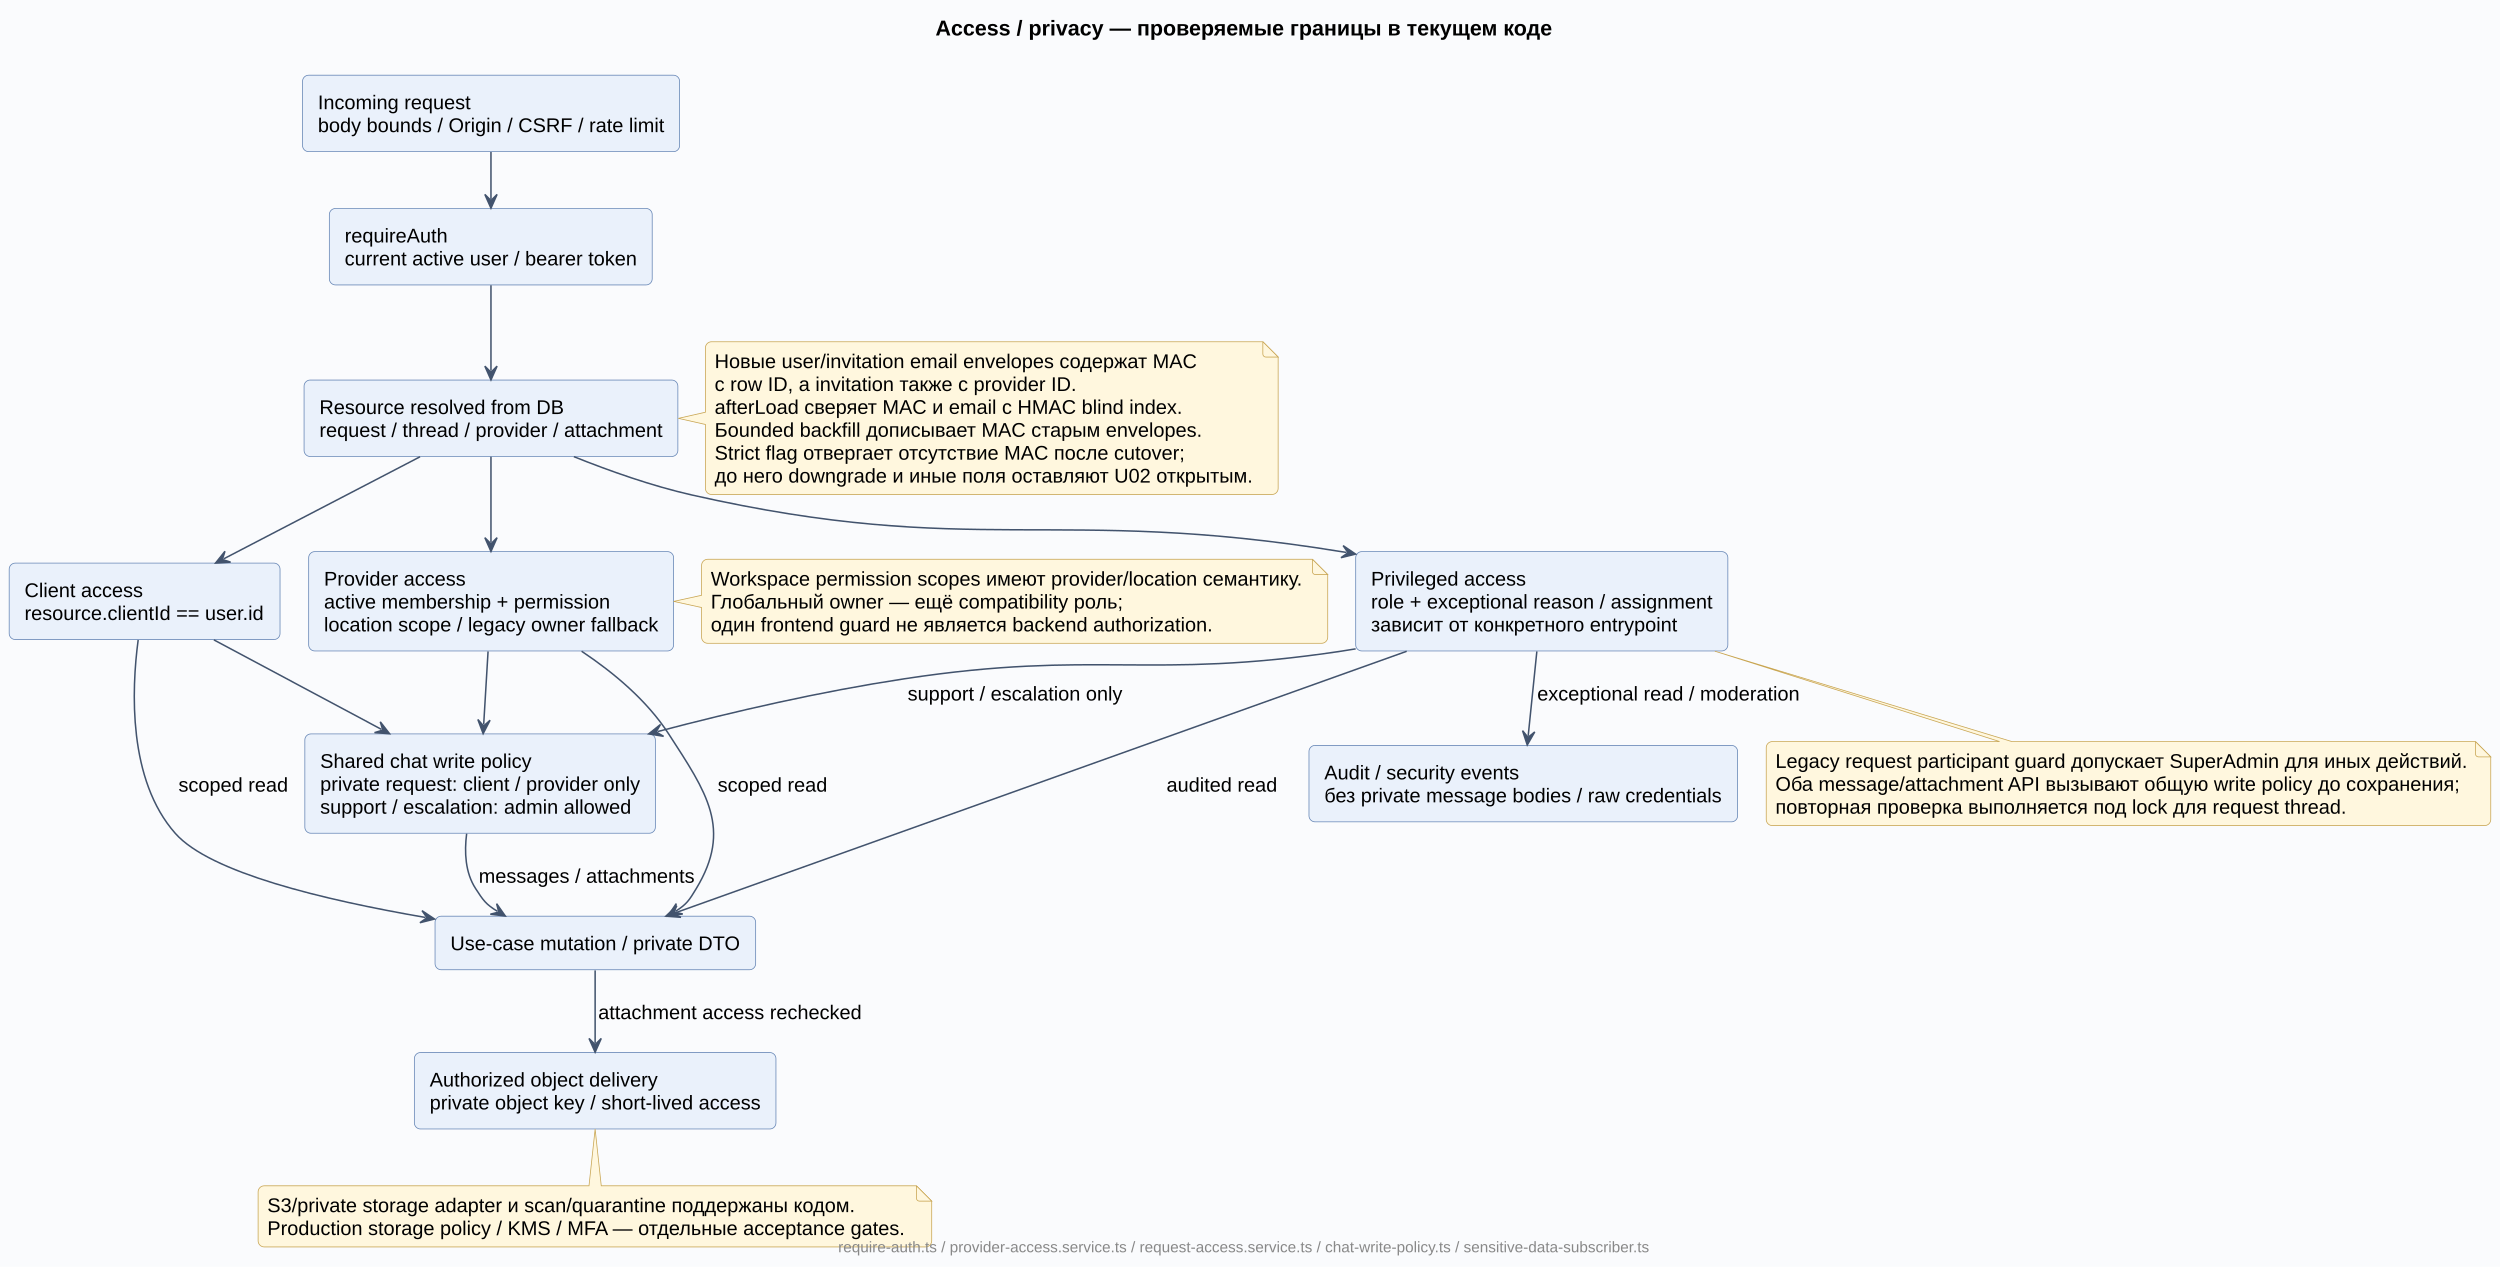
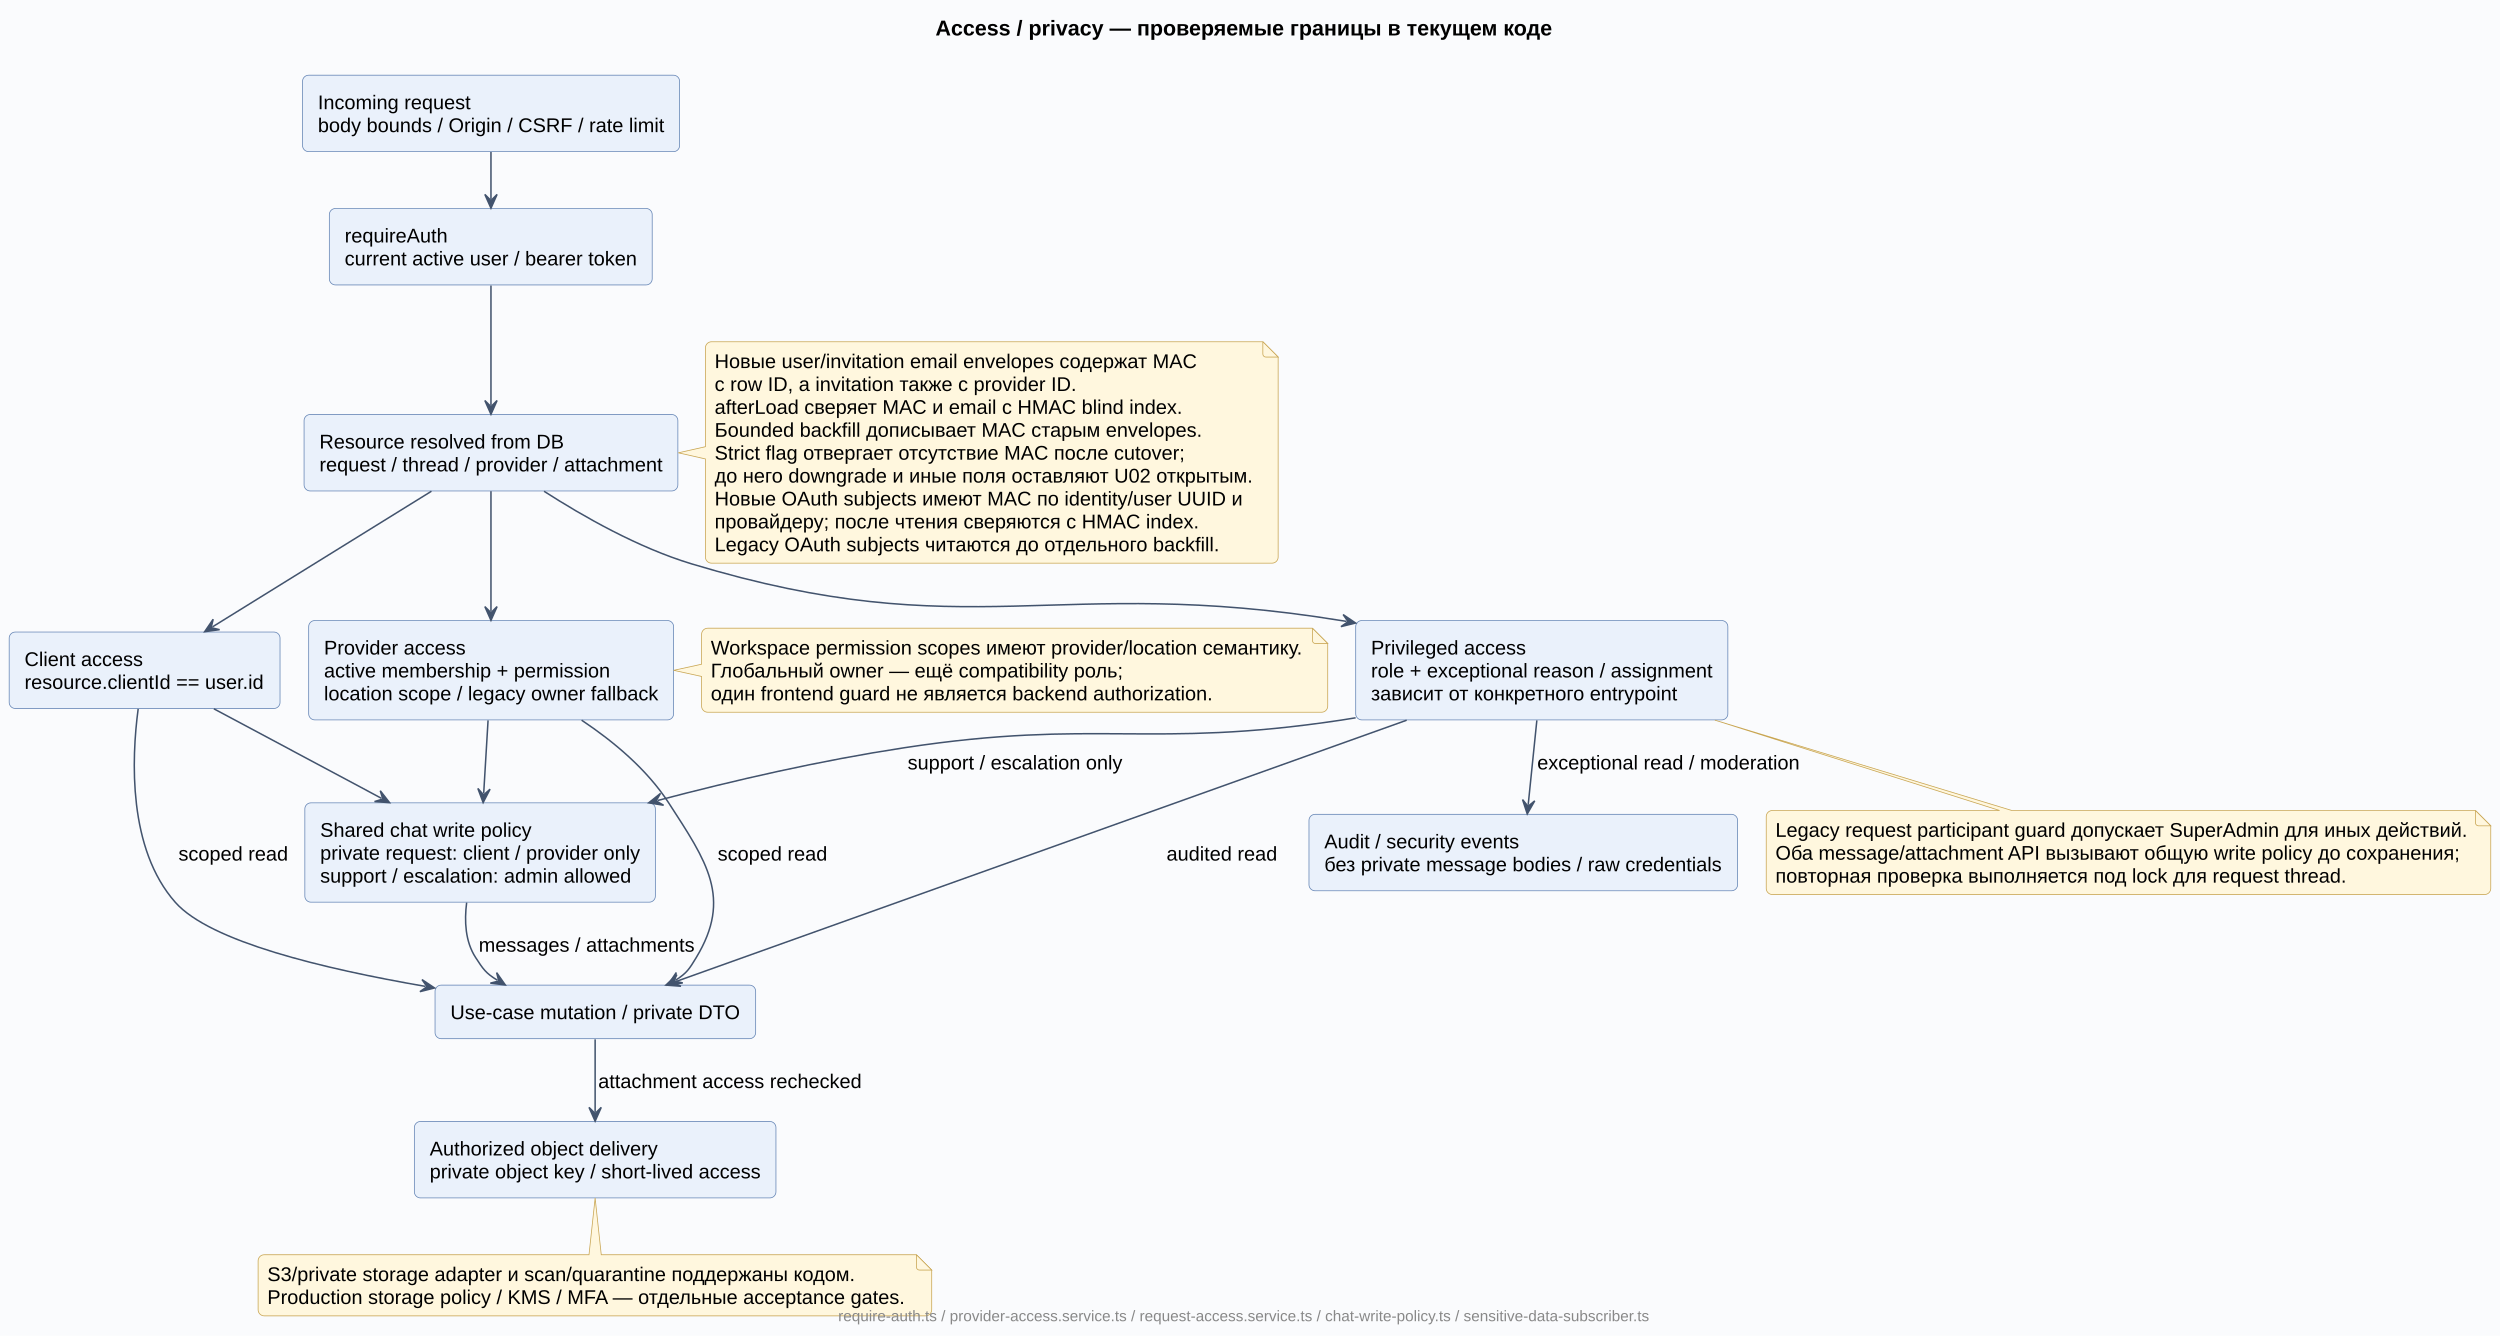
- <svg xmlns="http://www.w3.org/2000/svg" contentStyleType="text/css" data-diagram-type="DESCRIPTION" height="827px" preserveAspectRatio="none" style="width:1632px;height:827px;background:#FAFBFD;" version="1.1" viewBox="0 0 1632 827" width="1632px" zoomAndPan="magnify">
+ <svg xmlns="http://www.w3.org/2000/svg" contentStyleType="text/css" data-diagram-type="DESCRIPTION" height="872px" preserveAspectRatio="none" style="width:1632px;height:872px;background:#FAFBFD;" version="1.1" viewBox="0 0 1632 872" width="1632px" zoomAndPan="magnify">
  <defs />
  <g>
-     <rect fill="#FAFBFD" height="827" style="stroke:none;stroke-width:1;" width="1632" x="0" y="0" />
+     <rect fill="#FAFBFD" height="872" style="stroke:none;stroke-width:1;" width="1632" x="0" y="0" />
    <g class="title" data-source-line="2">
      <text fill="#000000" font-family="Arial" font-size="14" font-weight="bold" lengthAdjust="spacing" textLength="403.662" x="610.669" y="23.132">Access / privacy — проверяемые границы в текущем коде</text>
    </g>
    <g class="entity" data-qualified-name="Input" data-source-line="4" id="ent0002">
      <rect fill="#EAF1FB" height="49.898" rx="4" ry="4" style="stroke:#6585B5;stroke-width:0.5;" width="246.142" x="197.5" y="49.099" />
      <text fill="#000000" font-family="Arial" font-size="13" lengthAdjust="spacing" textLength="99.722" x="207.5" y="71.293">Incoming request</text>
      <text fill="#000000" font-family="Arial" font-size="13" lengthAdjust="spacing" textLength="226.142" x="207.5" y="86.241">body bounds / Origin / CSRF / rate limit</text>
    </g>
    <g class="entity" data-qualified-name="Auth" data-source-line="5" id="ent0003">
      <rect fill="#EAF1FB" height="49.898" rx="4" ry="4" style="stroke:#6585B5;stroke-width:0.5;" width="210.76" x="215" y="136.099" />
      <text fill="#000000" font-family="Arial" font-size="13" lengthAdjust="spacing" textLength="67.209" x="225" y="158.292">requireAuth</text>
      <text fill="#000000" font-family="Arial" font-size="13" lengthAdjust="spacing" textLength="190.76" x="225" y="173.241">current active user / bearer token</text>
    </g>
    <g class="entity" data-qualified-name="Resource" data-source-line="6" id="ent0004">
-       <rect fill="#EAF1FB" height="49.898" rx="4" ry="4" style="stroke:#6585B5;stroke-width:0.5;" width="244.009" x="198.5" y="248.099" />
-       <text fill="#000000" font-family="Arial" font-size="13" lengthAdjust="spacing" textLength="159.669" x="208.5" y="270.293">Resource resolved from DB</text>
-       <text fill="#000000" font-family="Arial" font-size="13" lengthAdjust="spacing" textLength="224.009" x="208.5" y="285.241">request / thread / provider / attachment</text>
+       <rect fill="#EAF1FB" height="49.898" rx="4" ry="4" style="stroke:#6585B5;stroke-width:0.5;" width="244.009" x="198.5" y="270.599" />
+       <text fill="#000000" font-family="Arial" font-size="13" lengthAdjust="spacing" textLength="159.669" x="208.5" y="292.793">Resource resolved from DB</text>
+       <text fill="#000000" font-family="Arial" font-size="13" lengthAdjust="spacing" textLength="224.009" x="208.5" y="307.741">request / thread / provider / attachment</text>
    </g>
    <g class="entity" data-qualified-name="Client" data-source-line="7" id="ent0005">
-       <rect fill="#EAF1FB" height="49.898" rx="4" ry="4" style="stroke:#6585B5;stroke-width:0.5;" width="176.806" x="6" y="367.599" />
-       <text fill="#000000" font-family="Arial" font-size="13" lengthAdjust="spacing" textLength="77.308" x="16" y="389.793">Client access</text>
-       <text fill="#000000" font-family="Arial" font-size="13" lengthAdjust="spacing" textLength="156.806" x="16" y="404.741">resource.clientId == user.id</text>
+       <rect fill="#EAF1FB" height="49.898" rx="4" ry="4" style="stroke:#6585B5;stroke-width:0.5;" width="176.806" x="6" y="412.599" />
+       <text fill="#000000" font-family="Arial" font-size="13" lengthAdjust="spacing" textLength="77.308" x="16" y="434.793">Client access</text>
+       <text fill="#000000" font-family="Arial" font-size="13" lengthAdjust="spacing" textLength="156.806" x="16" y="449.741">resource.clientId == user.id</text>
    </g>
    <g class="entity" data-qualified-name="Provider" data-source-line="8" id="ent0006">
-       <rect fill="#EAF1FB" height="64.846" rx="4" ry="4" style="stroke:#6585B5;stroke-width:0.5;" width="238.232" x="201.5" y="360.099" />
-       <text fill="#000000" font-family="Arial" font-size="13" lengthAdjust="spacing" textLength="92.479" x="211.5" y="382.293">Provider access</text>
-       <text fill="#000000" font-family="Arial" font-size="13" lengthAdjust="spacing" textLength="186.767" x="211.5" y="397.241">active membership + permission</text>
-       <text fill="#000000" font-family="Arial" font-size="13" lengthAdjust="spacing" textLength="218.232" x="211.5" y="412.19">location scope / legacy owner fallback</text>
+       <rect fill="#EAF1FB" height="64.846" rx="4" ry="4" style="stroke:#6585B5;stroke-width:0.5;" width="238.232" x="201.5" y="405.099" />
+       <text fill="#000000" font-family="Arial" font-size="13" lengthAdjust="spacing" textLength="92.479" x="211.5" y="427.293">Provider access</text>
+       <text fill="#000000" font-family="Arial" font-size="13" lengthAdjust="spacing" textLength="186.767" x="211.5" y="442.241">active membership + permission</text>
+       <text fill="#000000" font-family="Arial" font-size="13" lengthAdjust="spacing" textLength="218.232" x="211.5" y="457.19">location scope / legacy owner fallback</text>
    </g>
    <g class="entity" data-qualified-name="Admin" data-source-line="9" id="ent0007">
-       <rect fill="#EAF1FB" height="64.846" rx="4" ry="4" style="stroke:#6585B5;stroke-width:0.5;" width="242.936" x="885" y="360.099" />
-       <text fill="#000000" font-family="Arial" font-size="13" lengthAdjust="spacing" textLength="101.156" x="895" y="382.293">Privileged access</text>
-       <text fill="#000000" font-family="Arial" font-size="13" lengthAdjust="spacing" textLength="222.936" x="895" y="397.241">role + exceptional reason / assignment</text>
-       <text fill="#000000" font-family="Arial" font-size="13" lengthAdjust="spacing" textLength="200.764" x="895" y="412.19">зависит от конкретного entrypoint</text>
+       <rect fill="#EAF1FB" height="64.846" rx="4" ry="4" style="stroke:#6585B5;stroke-width:0.5;" width="242.936" x="885" y="405.099" />
+       <text fill="#000000" font-family="Arial" font-size="13" lengthAdjust="spacing" textLength="101.156" x="895" y="427.293">Privileged access</text>
+       <text fill="#000000" font-family="Arial" font-size="13" lengthAdjust="spacing" textLength="222.936" x="895" y="442.241">role + exceptional reason / assignment</text>
+       <text fill="#000000" font-family="Arial" font-size="13" lengthAdjust="spacing" textLength="200.764" x="895" y="457.19">зависит от конкретного entrypoint</text>
    </g>
    <g class="entity" data-qualified-name="ChatWrite" data-source-line="10" id="ent0008">
-       <rect fill="#EAF1FB" height="64.846" rx="4" ry="4" style="stroke:#6585B5;stroke-width:0.5;" width="228.825" x="199" y="479.099" />
-       <text fill="#000000" font-family="Arial" font-size="13" lengthAdjust="spacing" textLength="138.011" x="209" y="501.293">Shared chat write policy</text>
-       <text fill="#000000" font-family="Arial" font-size="13" lengthAdjust="spacing" textLength="208.825" x="209" y="516.241">private request: client / provider only</text>
-       <text fill="#000000" font-family="Arial" font-size="13" lengthAdjust="spacing" textLength="203.061" x="209" y="531.19">support / escalation: admin allowed</text>
+       <rect fill="#EAF1FB" height="64.846" rx="4" ry="4" style="stroke:#6585B5;stroke-width:0.5;" width="228.825" x="199" y="524.099" />
+       <text fill="#000000" font-family="Arial" font-size="13" lengthAdjust="spacing" textLength="138.011" x="209" y="546.293">Shared chat write policy</text>
+       <text fill="#000000" font-family="Arial" font-size="13" lengthAdjust="spacing" textLength="208.825" x="209" y="561.241">private request: client / provider only</text>
+       <text fill="#000000" font-family="Arial" font-size="13" lengthAdjust="spacing" textLength="203.061" x="209" y="576.19">support / escalation: admin allowed</text>
    </g>
    <g class="entity" data-qualified-name="Result" data-source-line="11" id="ent0009">
-       <rect fill="#EAF1FB" height="34.949" rx="4" ry="4" style="stroke:#6585B5;stroke-width:0.5;" width="209.287" x="284" y="598.099" />
-       <text fill="#000000" font-family="Arial" font-size="13" lengthAdjust="spacing" textLength="189.287" x="294" y="620.293">Use-case mutation / private DTO</text>
+       <rect fill="#EAF1FB" height="34.949" rx="4" ry="4" style="stroke:#6585B5;stroke-width:0.5;" width="209.287" x="284" y="643.099" />
+       <text fill="#000000" font-family="Arial" font-size="13" lengthAdjust="spacing" textLength="189.287" x="294" y="665.293">Use-case mutation / private DTO</text>
    </g>
    <g class="entity" data-qualified-name="Object" data-source-line="12" id="ent0010">
-       <rect fill="#EAF1FB" height="49.898" rx="4" ry="4" style="stroke:#6585B5;stroke-width:0.5;" width="236.036" x="270.5" y="687.099" />
-       <text fill="#000000" font-family="Arial" font-size="13" lengthAdjust="spacing" textLength="148.859" x="280.5" y="709.293">Authorized object delivery</text>
-       <text fill="#000000" font-family="Arial" font-size="13" lengthAdjust="spacing" textLength="216.036" x="280.5" y="724.241">private object key / short-lived access</text>
+       <rect fill="#EAF1FB" height="49.898" rx="4" ry="4" style="stroke:#6585B5;stroke-width:0.5;" width="236.036" x="270.5" y="732.099" />
+       <text fill="#000000" font-family="Arial" font-size="13" lengthAdjust="spacing" textLength="148.859" x="280.5" y="754.293">Authorized object delivery</text>
+       <text fill="#000000" font-family="Arial" font-size="13" lengthAdjust="spacing" textLength="216.036" x="280.5" y="769.241">private object key / short-lived access</text>
    </g>
    <g class="entity" data-qualified-name="Audit" data-source-line="13" id="ent0011">
-       <rect fill="#EAF1FB" height="49.898" rx="4" ry="4" style="stroke:#6585B5;stroke-width:0.5;" width="279.81" x="854.5" y="486.599" />
-       <text fill="#000000" font-family="Arial" font-size="13" lengthAdjust="spacing" textLength="127.169" x="864.5" y="508.793">Audit / security events</text>
-       <text fill="#000000" font-family="Arial" font-size="13" lengthAdjust="spacing" textLength="259.81" x="864.5" y="523.741">без private message bodies / raw credentials</text>
+       <rect fill="#EAF1FB" height="49.898" rx="4" ry="4" style="stroke:#6585B5;stroke-width:0.5;" width="279.81" x="854.5" y="531.599" />
+       <text fill="#000000" font-family="Arial" font-size="13" lengthAdjust="spacing" textLength="127.169" x="864.5" y="553.793">Audit / security events</text>
+       <text fill="#000000" font-family="Arial" font-size="13" lengthAdjust="spacing" textLength="259.81" x="864.5" y="568.741">без private message bodies / raw credentials</text>
    </g>
    <g class="entity" data-qualified-name="GMN26" data-source-line="29" id="ent0027">
-       <path d="M458,369.099 L458,388.599 L439.732,392.599 L458,396.599 L458,415.945 A4,4 0 0 0 462,419.945 L862.734,419.945 A4,4 0 0 0 866.734,415.945 L866.734,375.099 L856.734,365.099 L462,365.099 A4,4 0 0 0 458,369.099" fill="#FFF7DE" style="stroke:#C8A552;stroke-width:0.5;" />
-       <path d="M856.734,365.099 L856.734,373.099 A2,2 0 0 0 858.734,375.099 L866.734,375.099 L856.734,365.099" fill="#FFF7DE" style="stroke:#C8A552;stroke-width:0.5;" />
-       <text fill="#000000" font-family="Arial" font-size="13" lengthAdjust="spacing" textLength="387.734" x="464" y="382.293">Workspace permission scopes имеют provider/location семантику.</text>
-       <text fill="#000000" font-family="Arial" font-size="13" lengthAdjust="spacing" textLength="270.252" x="464" y="397.241">Глобальный owner — ещё compatibility роль;</text>
-       <text fill="#000000" font-family="Arial" font-size="13" lengthAdjust="spacing" textLength="328.783" x="464" y="412.19">один frontend guard не является backend authorization.</text>
+       <path d="M458,414.099 L458,433.599 L439.732,437.599 L458,441.599 L458,460.945 A4,4 0 0 0 462,464.945 L862.734,464.945 A4,4 0 0 0 866.734,460.945 L866.734,420.099 L856.734,410.099 L462,410.099 A4,4 0 0 0 458,414.099" fill="#FFF7DE" style="stroke:#C8A552;stroke-width:0.5;" />
+       <path d="M856.734,410.099 L856.734,418.099 A2,2 0 0 0 858.734,420.099 L866.734,420.099 L856.734,410.099" fill="#FFF7DE" style="stroke:#C8A552;stroke-width:0.5;" />
+       <text fill="#000000" font-family="Arial" font-size="13" lengthAdjust="spacing" textLength="387.734" x="464" y="427.293">Workspace permission scopes имеют provider/location семантику.</text>
+       <text fill="#000000" font-family="Arial" font-size="13" lengthAdjust="spacing" textLength="270.252" x="464" y="442.241">Глобальный owner — ещё compatibility роль;</text>
+       <text fill="#000000" font-family="Arial" font-size="13" lengthAdjust="spacing" textLength="328.783" x="464" y="457.19">один frontend guard не является backend authorization.</text>
    </g>
    <g class="entity" data-qualified-name="GMN29" data-source-line="34" id="ent0030">
-       <path d="M460.5,227.099 L460.5,269.099 L442.806,273.099 L460.5,277.099 L460.5,318.791 A4,4 0 0 0 464.5,322.791 L830.379,322.791 A4,4 0 0 0 834.379,318.791 L834.379,233.099 L824.379,223.099 L464.5,223.099 A4,4 0 0 0 460.5,227.099" fill="#FFF7DE" style="stroke:#C8A552;stroke-width:0.5;" />
+       <path d="M460.5,227.099 L460.5,291.599 L442.806,295.599 L460.5,299.599 L460.5,363.637 A4,4 0 0 0 464.5,367.637 L830.379,367.637 A4,4 0 0 0 834.379,363.637 L834.379,233.099 L824.379,223.099 L464.5,223.099 A4,4 0 0 0 460.5,227.099" fill="#FFF7DE" style="stroke:#C8A552;stroke-width:0.5;" />
      <path d="M824.379,223.099 L824.379,231.099 A2,2 0 0 0 826.379,233.099 L834.379,233.099 L824.379,223.099" fill="#FFF7DE" style="stroke:#C8A552;stroke-width:0.5;" />
      <text fill="#000000" font-family="Arial" font-size="13" lengthAdjust="spacing" textLength="315.244" x="466.5" y="240.292">Новые user/invitation email envelopes содержат MAC</text>
      <text fill="#000000" font-family="Arial" font-size="13" lengthAdjust="spacing" textLength="236.368" x="466.5" y="255.241">с row ID, а invitation также с provider ID.</text>
      <text fill="#000000" font-family="Arial" font-size="13" lengthAdjust="spacing" textLength="306.065" x="466.5" y="270.19">afterLoad сверяет MAC и email с HMAC blind index.</text>
      <text fill="#000000" font-family="Arial" font-size="13" lengthAdjust="spacing" textLength="318.951" x="466.5" y="285.139">Бounded backfill дописывает MAC старым envelopes.</text>
      <text fill="#000000" font-family="Arial" font-size="13" lengthAdjust="spacing" textLength="308.655" x="466.5" y="300.087">Strict flag отвергает отсутствие MAC после cutover;</text>
      <text fill="#000000" font-family="Arial" font-size="13" lengthAdjust="spacing" textLength="352.879" x="466.5" y="315.036">до него downgrade и иные поля оставляют U02 открытым.</text>
+       <text fill="#000000" font-family="Arial" font-size="13" lengthAdjust="spacing" textLength="344.957" x="466.5" y="329.985">Новые OAuth subjects имеют MAC по identity/user UUID и</text>
+       <text fill="#000000" font-family="Arial" font-size="13" lengthAdjust="spacing" textLength="317.364" x="466.5" y="344.934">провайдеру; после чтения сверяются с HMAC index.</text>
+       <text fill="#000000" font-family="Arial" font-size="13" lengthAdjust="spacing" textLength="331.5" x="466.5" y="359.882">Legacy OAuth subjects читаются до отдельного backfill.</text>
    </g>
-     <g class="entity" data-qualified-name="GMN32" data-source-line="42" id="ent0033">
-       <path d="M1153,488.099 L1153,534.945 A4,4 0 0 0 1157,538.945 L1621.966,538.945 A4,4 0 0 0 1625.966,534.945 L1625.966,494.099 L1615.966,484.099 L1313.318,484.099 L1119.457,425.107 L1305.318,484.099 L1157,484.099 A4,4 0 0 0 1153,488.099" fill="#FFF7DE" style="stroke:#C8A552;stroke-width:0.5;" />
-       <path d="M1615.966,484.099 L1615.966,492.099 A2,2 0 0 0 1617.966,494.099 L1625.966,494.099 L1615.966,484.099" fill="#FFF7DE" style="stroke:#C8A552;stroke-width:0.5;" />
-       <text fill="#000000" font-family="Arial" font-size="13" lengthAdjust="spacing" textLength="451.966" x="1159" y="501.293">Legacy request participant guard допускает SuperAdmin для иных действий.</text>
-       <text fill="#000000" font-family="Arial" font-size="13" lengthAdjust="spacing" textLength="448.018" x="1159" y="516.241">Оба message/attachment API вызывают общую write policy до сохранения;</text>
-       <text fill="#000000" font-family="Arial" font-size="13" lengthAdjust="spacing" textLength="374.169" x="1159" y="531.19">повторная проверка выполняется под lock для request thread.</text>
+     <g class="entity" data-qualified-name="GMN32" data-source-line="45" id="ent0033">
+       <path d="M1153,533.099 L1153,579.945 A4,4 0 0 0 1157,583.945 L1621.966,583.945 A4,4 0 0 0 1625.966,579.945 L1625.966,539.099 L1615.966,529.099 L1313.318,529.099 L1119.457,470.107 L1305.318,529.099 L1157,529.099 A4,4 0 0 0 1153,533.099" fill="#FFF7DE" style="stroke:#C8A552;stroke-width:0.5;" />
+       <path d="M1615.966,529.099 L1615.966,537.099 A2,2 0 0 0 1617.966,539.099 L1625.966,539.099 L1615.966,529.099" fill="#FFF7DE" style="stroke:#C8A552;stroke-width:0.5;" />
+       <text fill="#000000" font-family="Arial" font-size="13" lengthAdjust="spacing" textLength="451.966" x="1159" y="546.293">Legacy request participant guard допускает SuperAdmin для иных действий.</text>
+       <text fill="#000000" font-family="Arial" font-size="13" lengthAdjust="spacing" textLength="448.018" x="1159" y="561.241">Оба message/attachment API вызывают общую write policy до сохранения;</text>
+       <text fill="#000000" font-family="Arial" font-size="13" lengthAdjust="spacing" textLength="374.169" x="1159" y="576.19">повторная проверка выполняется под lock для request thread.</text>
    </g>
-     <g class="entity" data-qualified-name="GMN35" data-source-line="47" id="ent0036">
-       <path d="M168.5,778.099 L168.5,809.996 A4,4 0 0 0 172.5,813.996 L604.217,813.996 A4,4 0 0 0 608.217,809.996 L608.217,784.099 L598.217,774.099 L392.5,774.099 L388.5,737.101 L384.5,774.099 L172.5,774.099 A4,4 0 0 0 168.5,778.099" fill="#FFF7DE" style="stroke:#C8A552;stroke-width:0.5;" />
-       <path d="M598.217,774.099 L598.217,782.099 A2,2 0 0 0 600.217,784.099 L608.217,784.099 L598.217,774.099" fill="#FFF7DE" style="stroke:#C8A552;stroke-width:0.5;" />
-       <text fill="#000000" font-family="Arial" font-size="13" lengthAdjust="spacing" textLength="384.059" x="174.5" y="791.293">S3/private storage adapter и scan/quarantine поддержаны кодом.</text>
-       <text fill="#000000" font-family="Arial" font-size="13" lengthAdjust="spacing" textLength="418.717" x="174.5" y="806.241">Production storage policy / KMS / MFA — отдельные acceptance gates.</text>
+     <g class="entity" data-qualified-name="GMN35" data-source-line="50" id="ent0036">
+       <path d="M168.5,823.099 L168.5,854.996 A4,4 0 0 0 172.5,858.996 L604.217,858.996 A4,4 0 0 0 608.217,854.996 L608.217,829.099 L598.217,819.099 L392.5,819.099 L388.5,782.101 L384.5,819.099 L172.5,819.099 A4,4 0 0 0 168.5,823.099" fill="#FFF7DE" style="stroke:#C8A552;stroke-width:0.5;" />
+       <path d="M598.217,819.099 L598.217,827.099 A2,2 0 0 0 600.217,829.099 L608.217,829.099 L598.217,819.099" fill="#FFF7DE" style="stroke:#C8A552;stroke-width:0.5;" />
+       <text fill="#000000" font-family="Arial" font-size="13" lengthAdjust="spacing" textLength="384.059" x="174.5" y="836.293">S3/private storage adapter и scan/quarantine поддержаны кодом.</text>
+       <text fill="#000000" font-family="Arial" font-size="13" lengthAdjust="spacing" textLength="418.717" x="174.5" y="851.241">Production storage policy / KMS / MFA — отдельные acceptance gates.</text>
    </g>
    <g class="link" data-entity-1="ent0002" data-entity-2="ent0003" data-link-type="dependency" id="lnk12">
      <polygon fill="#42536D" points="320.5,135.908,324.5,126.908,320.5,130.908,316.5,126.908,320.5,135.908" style="stroke:#42536D;stroke-width:1;" />
      <path d="M320.5,99.229 C320.5,110.714 320.5,118.415 320.5,129.908" fill="none" style="stroke:#42536D;stroke-width:1;" />
    </g>
    <g class="link" data-entity-1="ent0003" data-entity-2="ent0004" data-link-type="dependency" id="lnk13">
-       <polygon fill="#42536D" points="320.5,248.015,324.5,239.015,320.5,243.015,316.5,239.015,320.5,248.015" style="stroke:#42536D;stroke-width:1;" />
-       <path d="M320.5,186.239 C320.5,204.579 320.5,223.688 320.5,242.015" fill="none" style="stroke:#42536D;stroke-width:1;" />
+       <polygon fill="#42536D" points="320.5,270.45,324.5,261.45,320.5,265.45,316.5,261.45,320.5,270.45" style="stroke:#42536D;stroke-width:1;" />
+       <path d="M320.5,186.401 C320.5,210.308 320.5,240.596 320.5,264.45" fill="none" style="stroke:#42536D;stroke-width:1;" />
    </g>
    <g class="link" data-entity-1="ent0004" data-entity-2="ent0005" data-link-type="dependency" id="lnk14">
-       <polygon fill="#42536D" points="140.718,367.569,150.548,366.967,145.154,365.263,146.858,359.869,140.718,367.569" style="stroke:#42536D;stroke-width:1;" />
-       <path d="M274.22,298.16 C235.22,318.437 185.024,344.534 146.041,364.802" fill="none" style="stroke:#42536D;stroke-width:1;" />
+       <polygon fill="#42536D" points="133.6,412.377,143.357,411.038,137.851,409.744,139.145,404.237,133.6,412.377" style="stroke:#42536D;stroke-width:1;" />
+       <path d="M281.649,320.666 C240.254,346.308 180.191,383.516 138.701,409.218" fill="none" style="stroke:#42536D;stroke-width:1;" />
    </g>
    <g class="link" data-entity-1="ent0004" data-entity-2="ent0006" data-link-type="dependency" id="lnk15">
-       <polygon fill="#42536D" points="320.5,359.984,324.5,350.984,320.5,354.984,316.5,350.984,320.5,359.984" style="stroke:#42536D;stroke-width:1;" />
-       <path d="M320.5,298.16 C320.5,316.019 320.5,334.542 320.5,353.984" fill="none" style="stroke:#42536D;stroke-width:1;" />
+       <polygon fill="#42536D" points="320.5,404.979,324.5,395.979,320.5,399.979,316.5,395.979,320.5,404.979" style="stroke:#42536D;stroke-width:1;" />
+       <path d="M320.5,320.666 C320.5,343.963 320.5,373.414 320.5,398.979" fill="none" style="stroke:#42536D;stroke-width:1;" />
    </g>
    <g class="link" data-entity-1="ent0004" data-entity-2="ent0007" data-link-type="dependency" id="lnk16">
-       <polygon fill="#42536D" points="884.944,361.719,876.794,356.19,880.023,360.834,875.379,364.064,884.944,361.719" style="stroke:#42536D;stroke-width:1;" />
-       <path d="M374.623,298.109 C397.851,307.419 425.567,317.232 451.5,323.099 C635.998,364.838 688.801,329.68 875.5,360.099 C878.617,360.606 875.864,360.087 879.039,360.658" fill="none" style="stroke:#42536D;stroke-width:1;" />
+       <polygon fill="#42536D" points="884.944,406.719,876.794,401.19,880.023,405.834,875.379,409.064,884.944,406.719" style="stroke:#42536D;stroke-width:1;" />
+       <path d="M355.155,320.701 C380.596,337.064 416.651,357.573 451.5,368.099 C632.581,422.793 688.801,374.68 875.5,405.099 C878.617,405.606 875.864,405.087 879.039,405.658" fill="none" style="stroke:#42536D;stroke-width:1;" />
    </g>
    <g class="link" data-entity-1="ent0005" data-entity-2="ent0009" data-link-type="dependency" id="lnk17">
-       <polygon fill="#42536D" points="283.674,599.948,275.487,594.473,278.747,599.096,274.124,602.357,283.674,599.948" style="stroke:#42536D;stroke-width:1;" />
-       <path d="M90.194,417.778 C85.833,450.611 83.543,509.195 114.5,544.099 C137.192,569.684 210.356,587.273 277.762,598.926" fill="none" style="stroke:#42536D;stroke-width:1;" />
-       <text fill="#000000" font-family="Arial" font-size="13" lengthAdjust="spacing" textLength="71.551" x="116.5" y="516.793">scoped read</text>
+       <polygon fill="#42536D" points="283.674,644.948,275.487,639.473,278.747,644.096,274.124,647.357,283.674,644.948" style="stroke:#42536D;stroke-width:1;" />
+       <path d="M90.194,462.778 C85.833,495.611 83.543,554.195 114.5,589.099 C137.192,614.684 210.356,632.273 277.762,643.926" fill="none" style="stroke:#42536D;stroke-width:1;" />
+       <text fill="#000000" font-family="Arial" font-size="13" lengthAdjust="spacing" textLength="71.551" x="116.5" y="561.793">scoped read</text>
    </g>
    <g class="link" data-entity-1="ent0006" data-entity-2="ent0009" data-link-type="dependency" id="lnk18">
-       <polygon fill="#42536D" points="435.966,598.067,445.711,596.644,440.193,595.398,441.44,589.88,435.966,598.067" style="stroke:#42536D;stroke-width:1;" />
-       <path d="M379.666,425.132 C400.563,439.052 422.359,457.258 436.5,479.099 C461.281,517.373 478.121,541.098 454.5,580.099 C450.012,587.508 448.426,590.199 441.039,594.864" fill="none" style="stroke:#42536D;stroke-width:1;" />
-       <text fill="#000000" font-family="Arial" font-size="13" lengthAdjust="spacing" textLength="71.551" x="468.5" y="516.793">scoped read</text>
+       <polygon fill="#42536D" points="435.966,643.067,445.711,641.644,440.193,640.398,441.44,634.88,435.966,643.067" style="stroke:#42536D;stroke-width:1;" />
+       <path d="M379.666,470.132 C400.563,484.052 422.359,502.258 436.5,524.099 C461.281,562.373 478.121,586.098 454.5,625.099 C450.012,632.508 448.426,635.199 441.039,639.864" fill="none" style="stroke:#42536D;stroke-width:1;" />
+       <text fill="#000000" font-family="Arial" font-size="13" lengthAdjust="spacing" textLength="71.551" x="468.5" y="561.793">scoped read</text>
    </g>
    <g class="link" data-entity-1="ent0007" data-entity-2="ent0009" data-link-type="dependency" id="lnk19">
-       <polygon fill="#42536D" points="434.696,598.079,444.517,598.815,439.404,596.395,441.824,591.282,434.696,598.079" style="stroke:#42536D;stroke-width:1;" />
-       <path d="M918.284,425.145 C785.052,472.79 542.838,559.407 440.346,596.058" fill="none" style="stroke:#42536D;stroke-width:1;" />
-       <text fill="#000000" font-family="Arial" font-size="13" lengthAdjust="spacing" textLength="72.281" x="761.5" y="516.793">audited read</text>
+       <polygon fill="#42536D" points="434.696,643.079,444.517,643.815,439.404,641.395,441.824,636.282,434.696,643.079" style="stroke:#42536D;stroke-width:1;" />
+       <path d="M918.284,470.145 C785.052,517.79 542.838,604.407 440.346,641.058" fill="none" style="stroke:#42536D;stroke-width:1;" />
+       <text fill="#000000" font-family="Arial" font-size="13" lengthAdjust="spacing" textLength="72.281" x="761.5" y="561.793">audited read</text>
    </g>
    <g class="link" data-entity-1="ent0005" data-entity-2="ent0008" data-link-type="dependency" id="lnk20">
-       <polygon fill="#42536D" points="254.306,478.974,248.253,471.205,249.896,476.618,244.483,478.262,254.306,478.974" style="stroke:#42536D;stroke-width:1;" />
-       <path d="M139.611,417.699 C172.793,435.426 212.917,456.862 249.014,476.147" fill="none" style="stroke:#42536D;stroke-width:1;" />
+       <polygon fill="#42536D" points="254.306,523.974,248.253,516.205,249.896,521.618,244.483,523.261,254.306,523.974" style="stroke:#42536D;stroke-width:1;" />
+       <path d="M139.611,462.699 C172.793,480.426 212.917,501.862 249.014,521.147" fill="none" style="stroke:#42536D;stroke-width:1;" />
    </g>
    <g class="link" data-entity-1="ent0006" data-entity-2="ent0008" data-link-type="dependency" id="lnk21">
-       <polygon fill="#42536D" points="315.396,478.911,319.926,470.166,315.694,473.92,311.94,469.689,315.396,478.911" style="stroke:#42536D;stroke-width:1;" />
-       <path d="M318.606,425.26 C317.61,441.909 316.75,456.27 315.754,472.922" fill="none" style="stroke:#42536D;stroke-width:1;" />
+       <polygon fill="#42536D" points="315.396,523.911,319.926,515.166,315.694,518.92,311.94,514.689,315.396,523.911" style="stroke:#42536D;stroke-width:1;" />
+       <path d="M318.606,470.26 C317.61,486.909 316.75,501.27 315.754,517.922" fill="none" style="stroke:#42536D;stroke-width:1;" />
    </g>
    <g class="link" data-entity-1="ent0007" data-entity-2="ent0008" data-link-type="dependency" id="lnk22">
-       <polygon fill="#42536D" points="423.474,479.084,433.194,480.669,428.31,477.815,431.164,472.931,423.474,479.084" style="stroke:#42536D;stroke-width:1;" />
-       <path d="M884.96,423.579 C881.78,424.12 878.623,424.628 875.5,425.099 C749.997,444.006 715.974,424 590.5,443.099 C534.838,451.571 479.755,464.318 429.277,477.561" fill="none" style="stroke:#42536D;stroke-width:1;" />
-       <text fill="#000000" font-family="Arial" font-size="13" lengthAdjust="spacing" textLength="140.194" x="592.5" y="457.293">support / escalation only</text>
+       <polygon fill="#42536D" points="423.474,524.084,433.194,525.669,428.31,522.815,431.164,517.931,423.474,524.084" style="stroke:#42536D;stroke-width:1;" />
+       <path d="M884.96,468.579 C881.78,469.12 878.623,469.628 875.5,470.099 C749.997,489.006 715.974,469 590.5,488.099 C534.838,496.571 479.755,509.318 429.277,522.561" fill="none" style="stroke:#42536D;stroke-width:1;" />
+       <text fill="#000000" font-family="Arial" font-size="13" lengthAdjust="spacing" textLength="140.194" x="592.5" y="502.293">support / escalation only</text>
    </g>
    <g class="link" data-entity-1="ent0008" data-entity-2="ent0009" data-link-type="dependency" id="lnk23">
-       <polygon fill="#42536D" points="329.871,597.988,324.209,589.93,325.582,595.417,320.095,596.791,329.871,597.988" style="stroke:#42536D;stroke-width:1;" />
-       <path d="M304.629,544.232 C303.063,556.315 303.715,569.679 310.5,580.099 C315.348,587.544 317.062,590.309 324.725,594.903" fill="none" style="stroke:#42536D;stroke-width:1;" />
-       <text fill="#000000" font-family="Arial" font-size="13" lengthAdjust="spacing" textLength="140.899" x="312.5" y="576.293">messages / attachments</text>
+       <polygon fill="#42536D" points="329.871,642.988,324.209,634.93,325.582,640.417,320.095,641.791,329.871,642.988" style="stroke:#42536D;stroke-width:1;" />
+       <path d="M304.629,589.232 C303.063,601.315 303.715,614.679 310.5,625.099 C315.348,632.544 317.062,635.309 324.725,639.903" fill="none" style="stroke:#42536D;stroke-width:1;" />
+       <text fill="#000000" font-family="Arial" font-size="13" lengthAdjust="spacing" textLength="140.899" x="312.5" y="621.293">messages / attachments</text>
    </g>
    <g class="link" data-entity-1="ent0009" data-entity-2="ent0010" data-link-type="dependency" id="lnk24">
-       <polygon fill="#42536D" points="388.5,686.893,392.5,677.893,388.5,681.893,384.5,677.893,388.5,686.893" style="stroke:#42536D;stroke-width:1;" />
-       <path d="M388.5,633.493 C388.5,648.358 388.5,664.174 388.5,680.893" fill="none" style="stroke:#42536D;stroke-width:1;" />
-       <text fill="#000000" font-family="Arial" font-size="13" lengthAdjust="spacing" textLength="171.977" x="390.5" y="665.293">attachment access rechecked</text>
+       <polygon fill="#42536D" points="388.5,731.893,392.5,722.893,388.5,726.893,384.5,722.893,388.5,731.893" style="stroke:#42536D;stroke-width:1;" />
+       <path d="M388.5,678.493 C388.5,693.358 388.5,709.174 388.5,725.893" fill="none" style="stroke:#42536D;stroke-width:1;" />
+       <text fill="#000000" font-family="Arial" font-size="13" lengthAdjust="spacing" textLength="171.977" x="390.5" y="710.293">attachment access rechecked</text>
    </g>
    <g class="link" data-entity-1="ent0007" data-entity-2="ent0011" data-link-type="dependency" id="lnk25">
-       <polygon fill="#42536D" points="996.989,486.336,1001.886,477.791,997.499,481.362,993.928,476.975,996.989,486.336" style="stroke:#42536D;stroke-width:1;" />
-       <path d="M1003.253,425.26 C1001.281,444.481 999.416,462.666 997.601,480.368" fill="none" style="stroke:#42536D;stroke-width:1;" />
-       <text fill="#000000" font-family="Arial" font-size="13" lengthAdjust="spacing" textLength="171.273" x="1003.5" y="457.293">exceptional read / moderation</text>
+       <polygon fill="#42536D" points="996.989,531.336,1001.886,522.791,997.499,526.362,993.928,521.975,996.989,531.336" style="stroke:#42536D;stroke-width:1;" />
+       <path d="M1003.253,470.26 C1001.281,489.481 999.416,507.666 997.601,525.367" fill="none" style="stroke:#42536D;stroke-width:1;" />
+       <text fill="#000000" font-family="Arial" font-size="13" lengthAdjust="spacing" textLength="171.273" x="1003.5" y="502.293">exceptional read / moderation</text>
    </g>
-     <g class="footer" data-source-line="50">
-       <text fill="#888888" font-family="Arial" font-size="10" lengthAdjust="spacing" textLength="530.737" x="547.131" y="817.479">require-auth.ts / provider-access.service.ts / request-access.service.ts / chat-write-policy.ts / sensitive-data-subscriber.ts</text>
+     <g class="footer" data-source-line="53">
+       <text fill="#888888" font-family="Arial" font-size="10" lengthAdjust="spacing" textLength="530.737" x="547.131" y="862.479">require-auth.ts / provider-access.service.ts / request-access.service.ts / chat-write-policy.ts / sensitive-data-subscriber.ts</text>
    </g>
  </g>
</svg>
